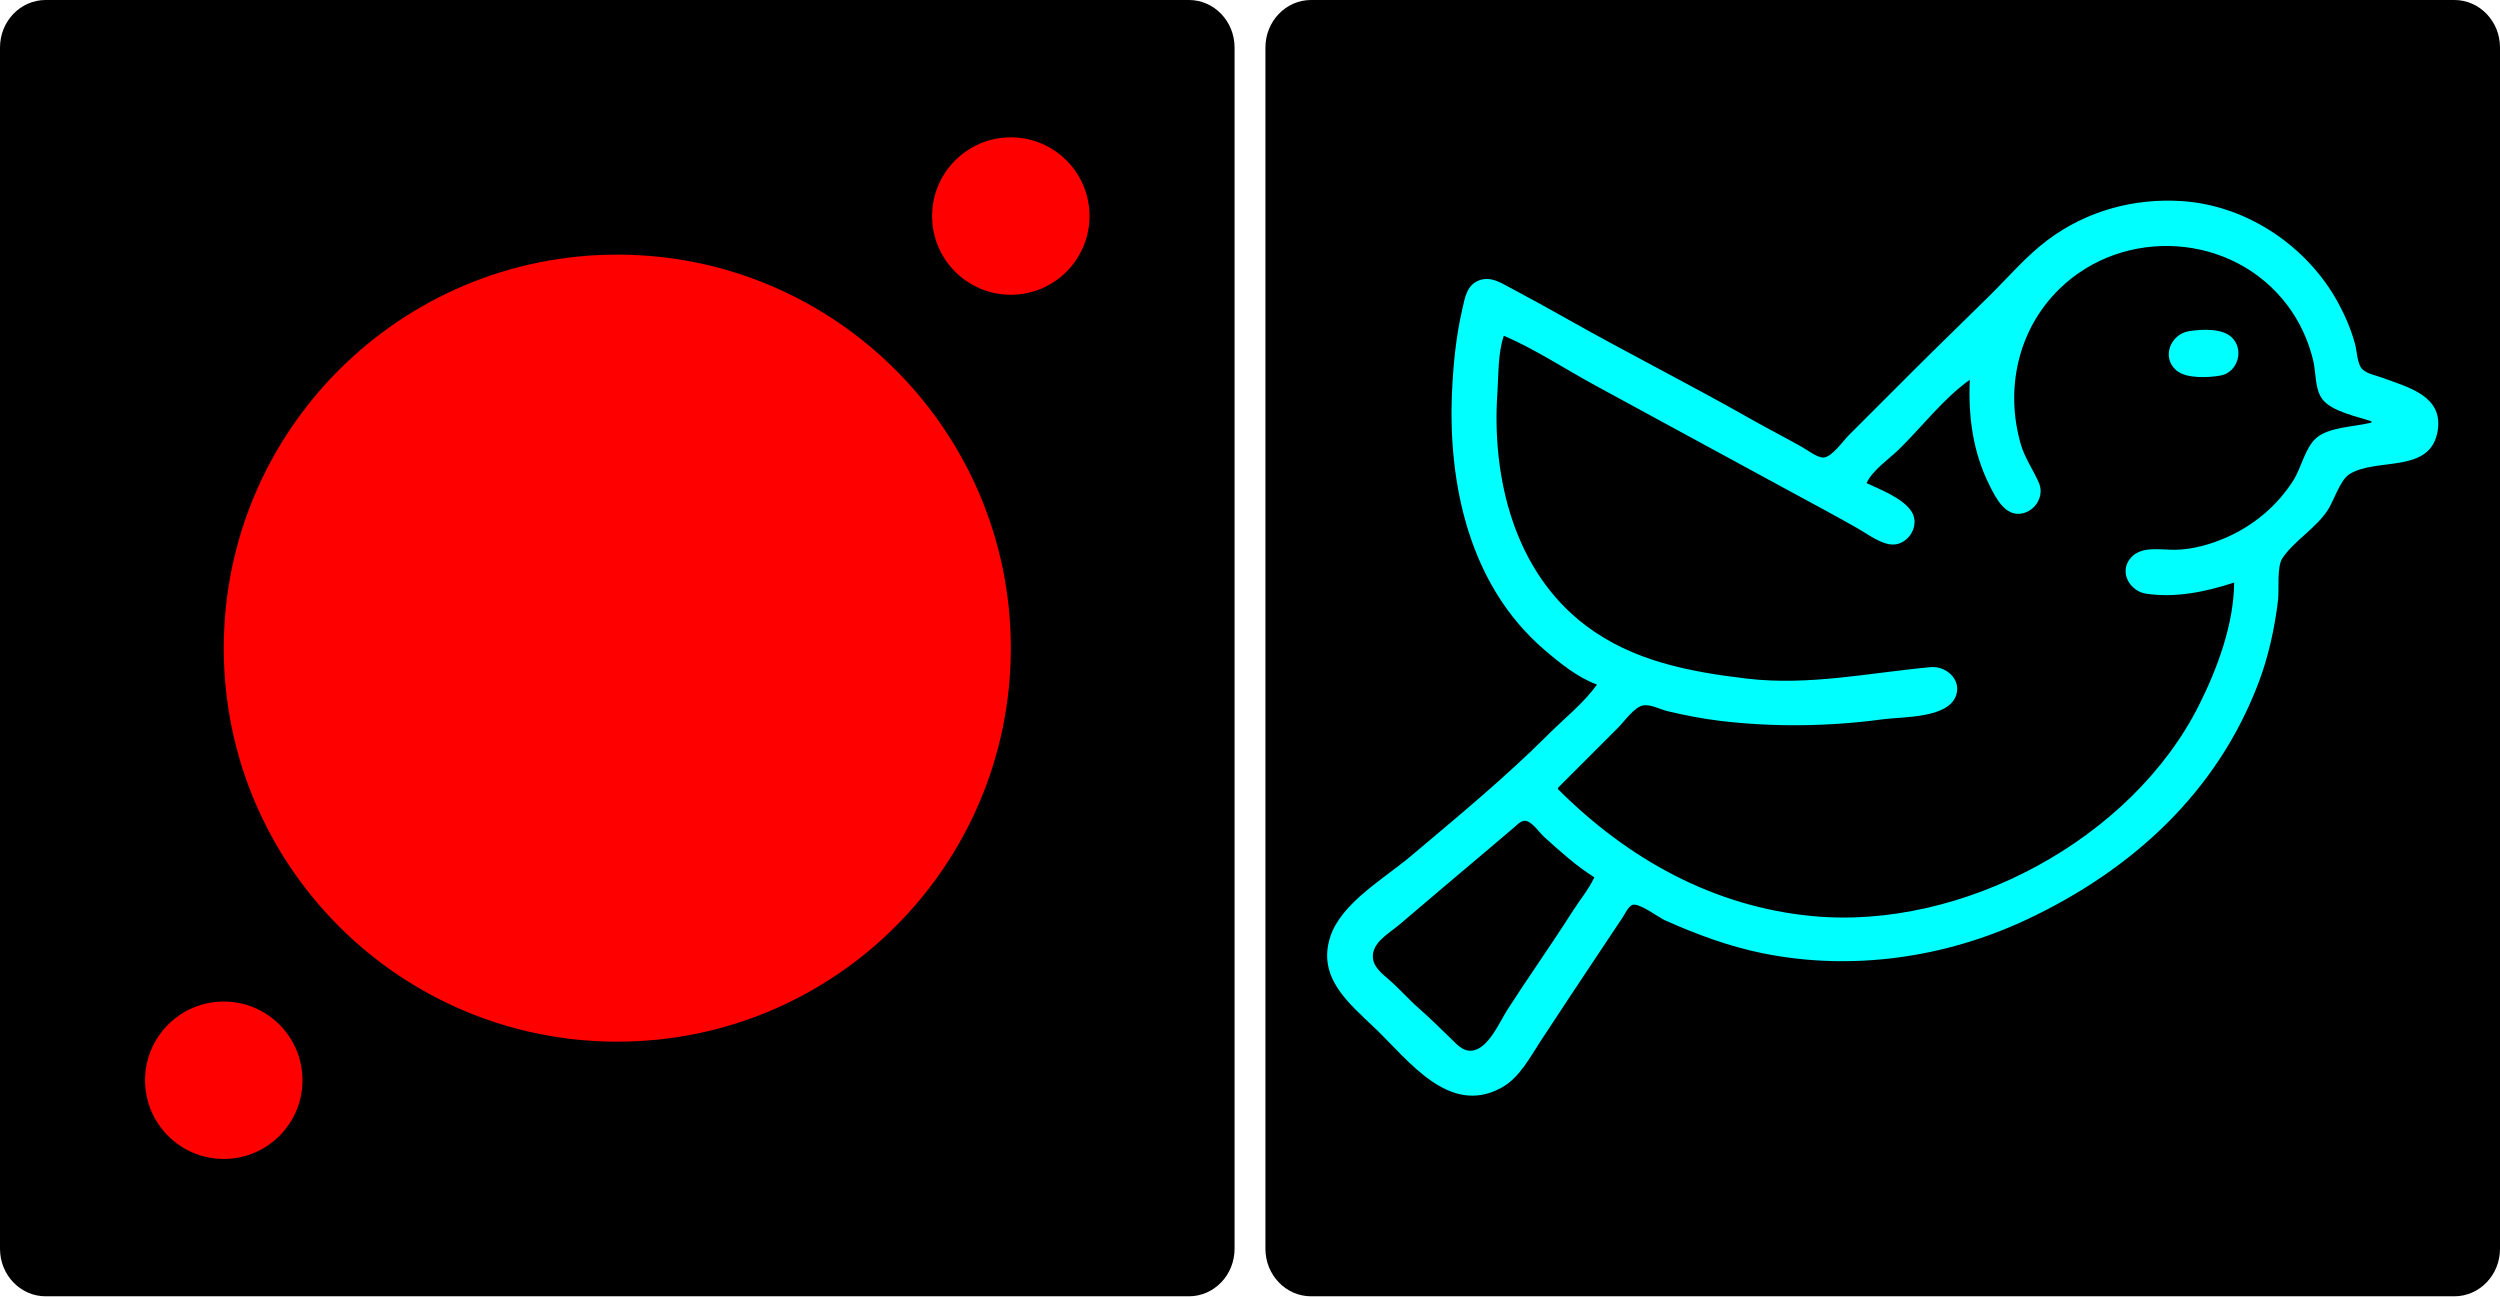
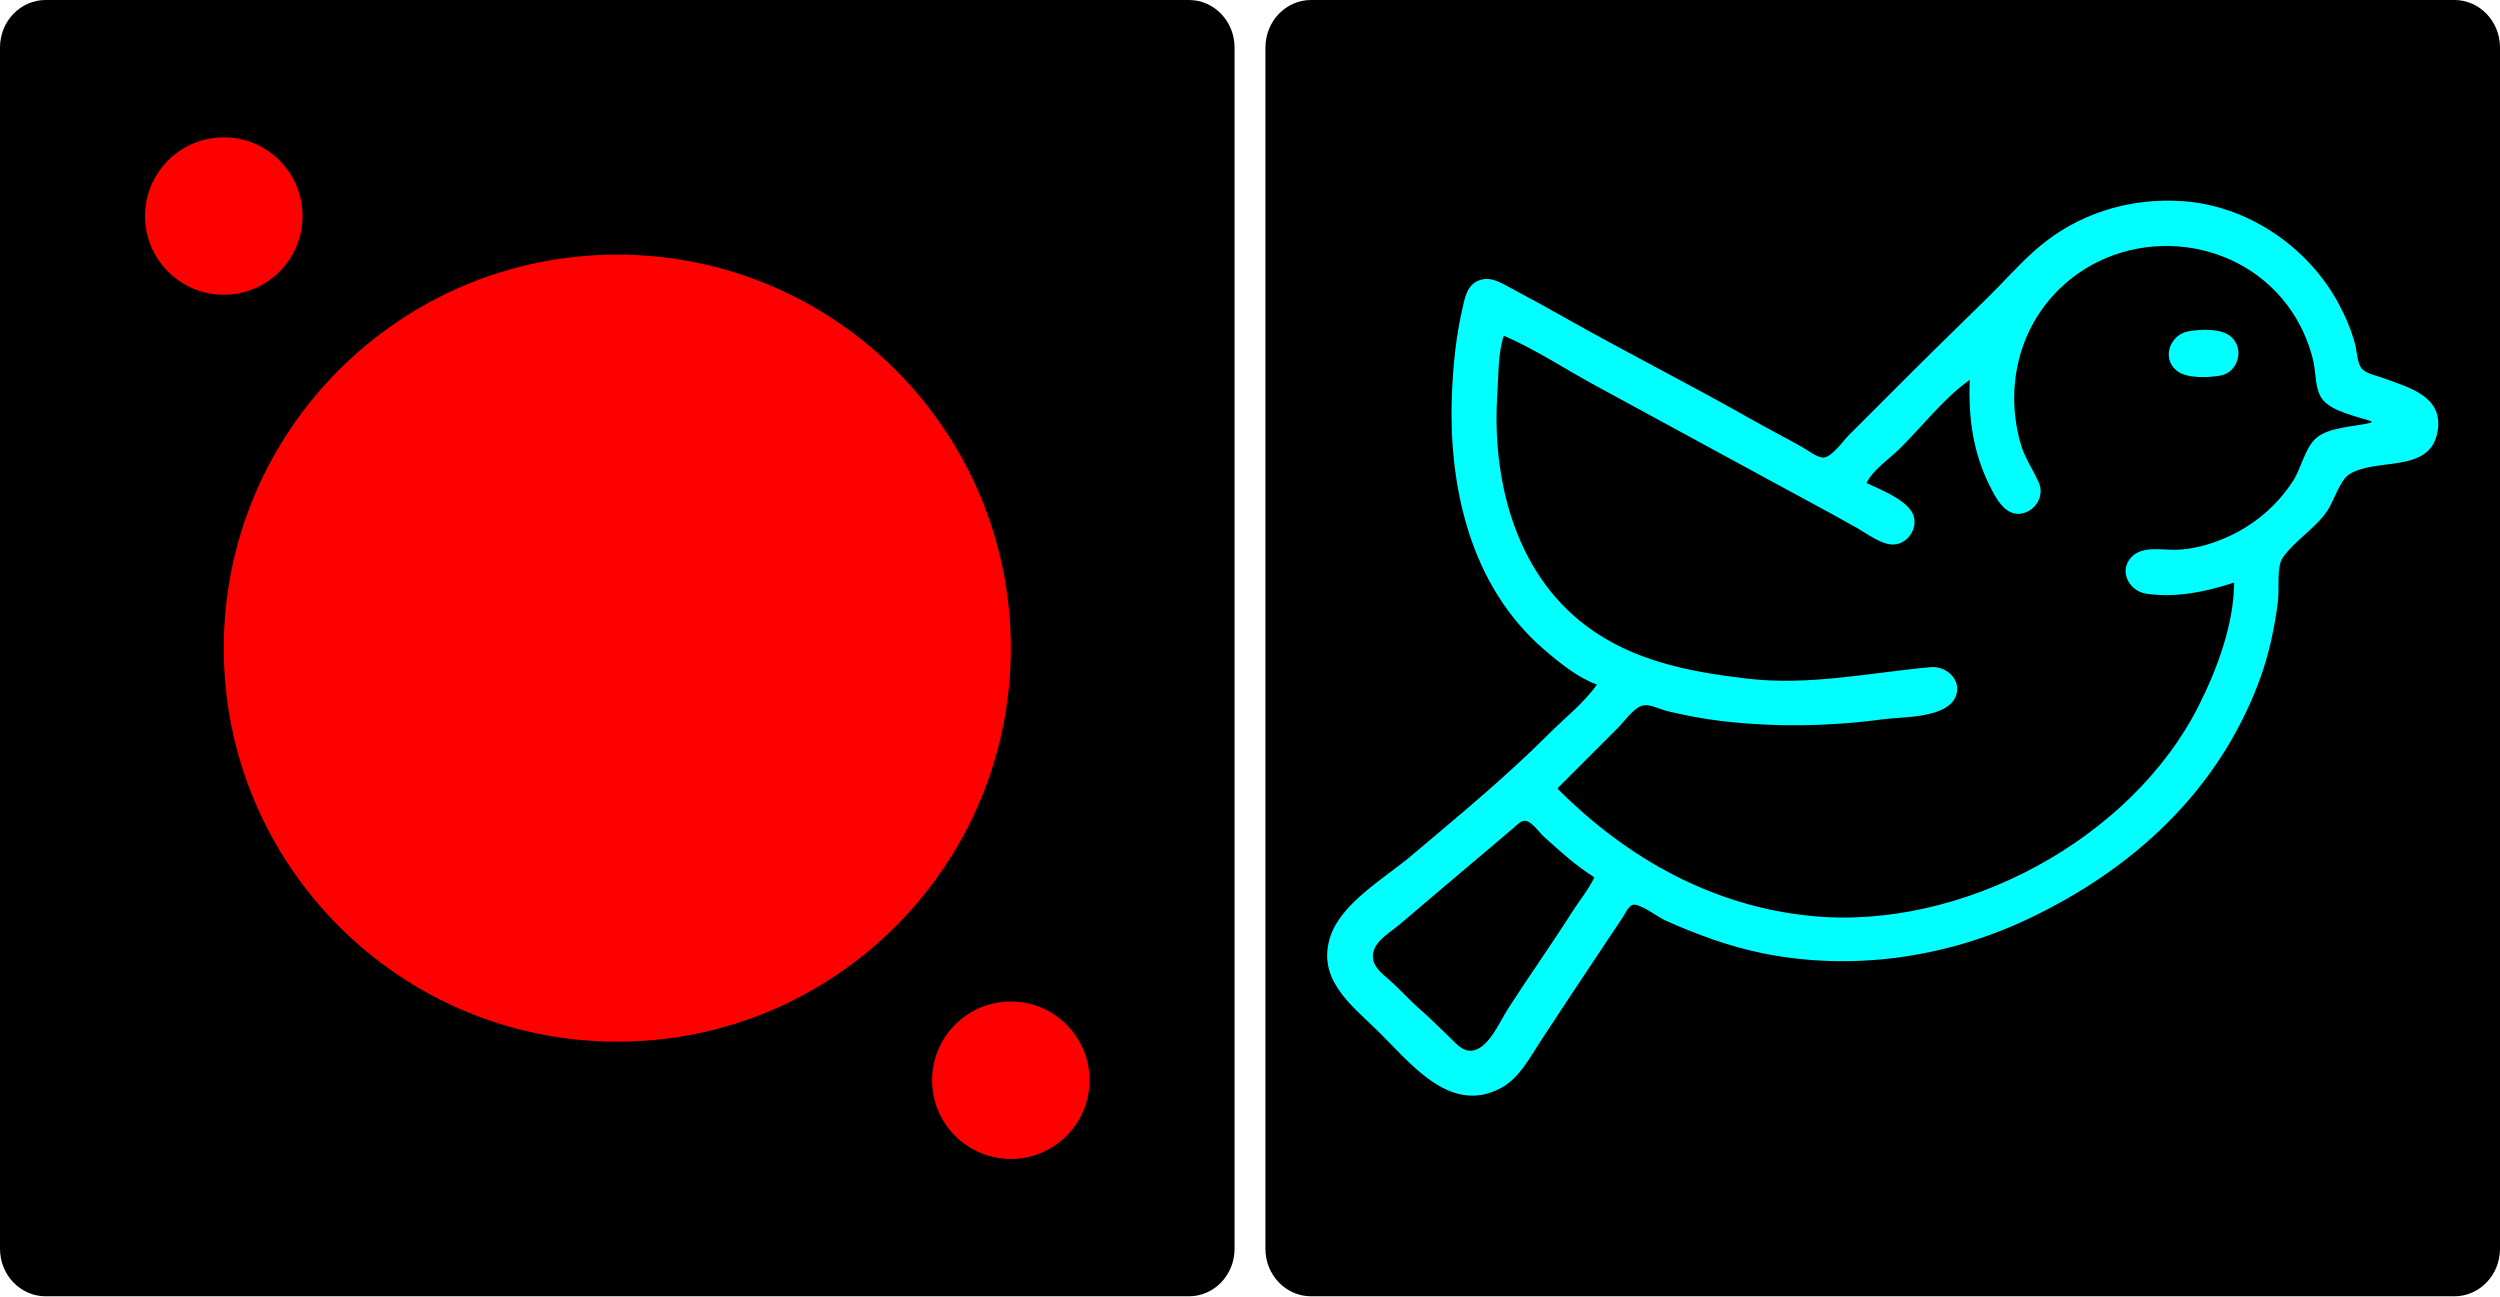
<svg xmlns="http://www.w3.org/2000/svg" width="81mm" height="42mm" viewBox="0 0 81 42" version="1.1" id="svg1">
  <defs id="defs1">
    </defs>
  <g id="layer1">
    <path style="fill:#000000;fill-opacity:1;stroke:none;stroke-width:0.265;stroke-opacity:1" id="rect1" width="99.26" height="100.146" x="66.41" y="75.282" transform="matrix(0.402981,0,0,0.4193858,-26.76198,-31.5724)" d="M 70.08,75.282 H 162 a 3.67,3.67 45 0 1 3.67,3.67 V 171.759 a 3.67,3.67 135 0 1 -3.67,3.67 H 70.08 a 3.67,3.67 45 0 1 -3.67,-3.67 V 78.952 a 3.67,3.67 135 0 1 3.67,-3.67 z" />
    <path style="fill:#000000;fill-opacity:1;stroke:none;stroke-width:0.265;stroke-opacity:1" id="path1" width="99.26" height="100.146" x="66.41" y="75.282" transform="matrix(0.402981,0,0,0.4193858,14.23802,-31.5724)" d="M 70.08,75.282 H 162 a 3.67,3.67 45 0 1 3.67,3.67 V 171.759 a 3.67,3.67 135 0 1 -3.67,3.67 H 70.08 a 3.67,3.67 45 0 1 -3.67,-3.67 V 78.952 a 3.67,3.67 135 0 1 3.67,-3.67 z" />
  </g>
  <g id="layer2">
    <circle style="fill:#ff0000;fill-opacity:1;stroke:none;stroke-width:0.265;stroke-opacity:1" id="path3" cx="20" cy="21" r="12.75" />
  </g>
  <g id="layer3">
-     <circle style="fill:#ff0000;fill-opacity:1;stroke:none;stroke-width:0.265;stroke-opacity:1" id="path4" cx="7.25" cy="35" r="2.55" />
-     <circle style="fill:#ff0000;fill-opacity:1;stroke:none;stroke-width:0.265;stroke-opacity:1" id="path4-5" cx="32.75" cy="7" r="2.55" />
+     <circle style="fill:#ff0000;fill-opacity:1;stroke:none;stroke-width:0.265;stroke-opacity:1" id="path4" cx="7.25" cy="7" r="2.55" />
+     <circle style="fill:#ff0000;fill-opacity:1;stroke:none;stroke-width:0.265;stroke-opacity:1" id="path4-5" cx="32.75" cy="35" r="2.55" />
  </g>
  <g id="layer4">
    <path style="fill:#00ffff;stroke:none;stroke-width:0.255" d="m 51.74,22.181 c -0.414,0.588 -1.042,1.083 -1.551,1.591 -1.416,1.416 -2.957,2.685 -4.488,3.975 -0.841,0.709 -2.239,1.509 -2.597,2.595 -0.438,1.331 0.594,2.158 1.454,2.98 1.079,1.032 2.388,2.845 4.08,1.925 0.591,-0.322 0.922,-0.973 1.279,-1.518 0.652,-0.996 1.311,-1.988 1.972,-2.979 l 0.68,-1.02 c 0.08,-0.121 0.175,-0.339 0.309,-0.407 0.2,-0.102 0.864,0.405 1.065,0.494 1.03,0.459 2.074,0.848 3.183,1.072 2.884,0.58 5.91,0.147 8.569,-1.109 3.396,-1.604 6.147,-4.117 7.49,-7.68 0.318,-0.844 0.516,-1.758 0.623,-2.652 0.043,-0.357 -0.051,-1.089 0.153,-1.38 0.39,-0.558 1.045,-0.934 1.443,-1.517 0.207,-0.304 0.406,-0.983 0.704,-1.178 0.874,-0.572 2.663,0.008 2.876,-1.434 0.166,-1.123 -0.968,-1.389 -1.783,-1.696 C 77.002,12.168 76.679,12.112 76.531,11.954 76.375,11.788 76.365,11.382 76.308,11.165 76.184,10.696 75.991,10.244 75.76,9.818 74.765,7.984 72.81,6.66 70.713,6.517 c -1.565,-0.107 -3.105,0.313 -4.366,1.257 -0.69,0.516 -1.266,1.195 -1.877,1.799 -0.827,0.819 -1.665,1.625 -2.489,2.448 l -2.081,2.081 c -0.181,0.181 -0.547,0.71 -0.816,0.722 -0.204,0.009 -0.519,-0.239 -0.694,-0.338 -0.554,-0.312 -1.12,-0.601 -1.673,-0.915 -1.939,-1.101 -3.933,-2.105 -5.876,-3.2 -0.634,-0.358 -1.274,-0.711 -1.918,-1.053 -0.306,-0.163 -0.618,-0.364 -0.979,-0.242 -0.419,0.142 -0.48,0.57 -0.566,0.944 -0.204,0.886 -0.293,1.788 -0.333,2.693 -0.132,3.025 0.585,6.267 2.98,8.329 0.5,0.43 1.087,0.909 1.714,1.137 m 25.094,-8.528 v 0.041 c -0.524,0.136 -1.376,0.137 -1.791,0.504 -0.358,0.316 -0.482,0.968 -0.74,1.373 -0.521,0.818 -1.276,1.451 -2.16,1.842 -0.514,0.227 -1.108,0.396 -1.673,0.402 -0.502,0.006 -1.152,-0.149 -1.483,0.327 -0.313,0.449 0.049,1.02 0.545,1.095 0.964,0.145 1.941,-0.062 2.856,-0.36 -0.011,1.346 -0.538,2.77 -1.132,3.958 -2.181,4.362 -7.683,7.31 -12.536,6.848 -3.211,-0.306 -5.984,-1.856 -8.242,-4.114 v -0.041 l 1.959,-1.959 c 0.201,-0.201 0.521,-0.672 0.816,-0.714 0.236,-0.034 0.546,0.134 0.775,0.189 0.566,0.134 1.136,0.246 1.714,0.315 1.738,0.208 3.529,0.182 5.264,-0.052 0.652,-0.088 2.147,-0.021 2.381,-0.799 0.154,-0.513 -0.353,-0.935 -0.83,-0.891 -1.99,0.183 -3.948,0.61 -5.957,0.372 -1.856,-0.22 -3.691,-0.563 -5.223,-1.721 -2.315,-1.75 -3.05,-4.783 -2.86,-7.553 0.041,-0.597 0.014,-1.263 0.208,-1.836 1.025,0.442 1.996,1.087 2.979,1.62 2.069,1.121 4.133,2.252 6.202,3.371 0.763,0.413 1.53,0.824 2.285,1.252 0.32,0.182 0.762,0.523 1.142,0.523 0.507,-1.94e-4 0.875,-0.616 0.612,-1.053 -0.264,-0.437 -1.019,-0.729 -1.469,-0.938 0.205,-0.43 0.724,-0.772 1.061,-1.102 0.739,-0.724 1.44,-1.648 2.285,-2.244 -0.051,1.199 0.098,2.337 0.643,3.427 0.203,0.406 0.516,1.028 1.071,0.899 0.427,-0.099 0.703,-0.572 0.528,-0.981 -0.185,-0.432 -0.46,-0.805 -0.592,-1.265 -0.51,-1.78 -0.095,-3.702 1.247,-5.018 2.088,-2.046 5.632,-1.828 7.399,0.53 0.396,0.528 0.684,1.153 0.834,1.795 0.092,0.395 0.044,0.938 0.311,1.263 0.317,0.385 1.114,0.539 1.575,0.695 m -5.916,-2.92 c -0.593,0.096 -0.904,0.848 -0.404,1.272 0.318,0.27 1.032,0.236 1.424,0.166 0.57,-0.102 0.783,-0.849 0.363,-1.243 -0.318,-0.298 -0.979,-0.26 -1.383,-0.195 M 51.658,28.424 c -0.192,0.405 -0.492,0.764 -0.732,1.142 -0.673,1.06 -1.403,2.085 -2.081,3.142 -0.259,0.403 -0.634,1.312 -1.185,1.335 -0.281,0.012 -0.469,-0.219 -0.653,-0.395 -0.336,-0.321 -0.669,-0.659 -1.02,-0.964 -0.342,-0.297 -0.638,-0.642 -0.979,-0.938 -0.217,-0.189 -0.499,-0.402 -0.526,-0.711 -0.043,-0.495 0.526,-0.794 0.852,-1.072 0.963,-0.821 1.93,-1.638 2.897,-2.454 0.273,-0.23 0.542,-0.464 0.816,-0.693 0.096,-0.08 0.23,-0.233 0.367,-0.223 0.22,0.015 0.458,0.38 0.612,0.519 0.511,0.462 1.046,0.948 1.632,1.313 z" id="path1-2" />
  </g>
</svg>
